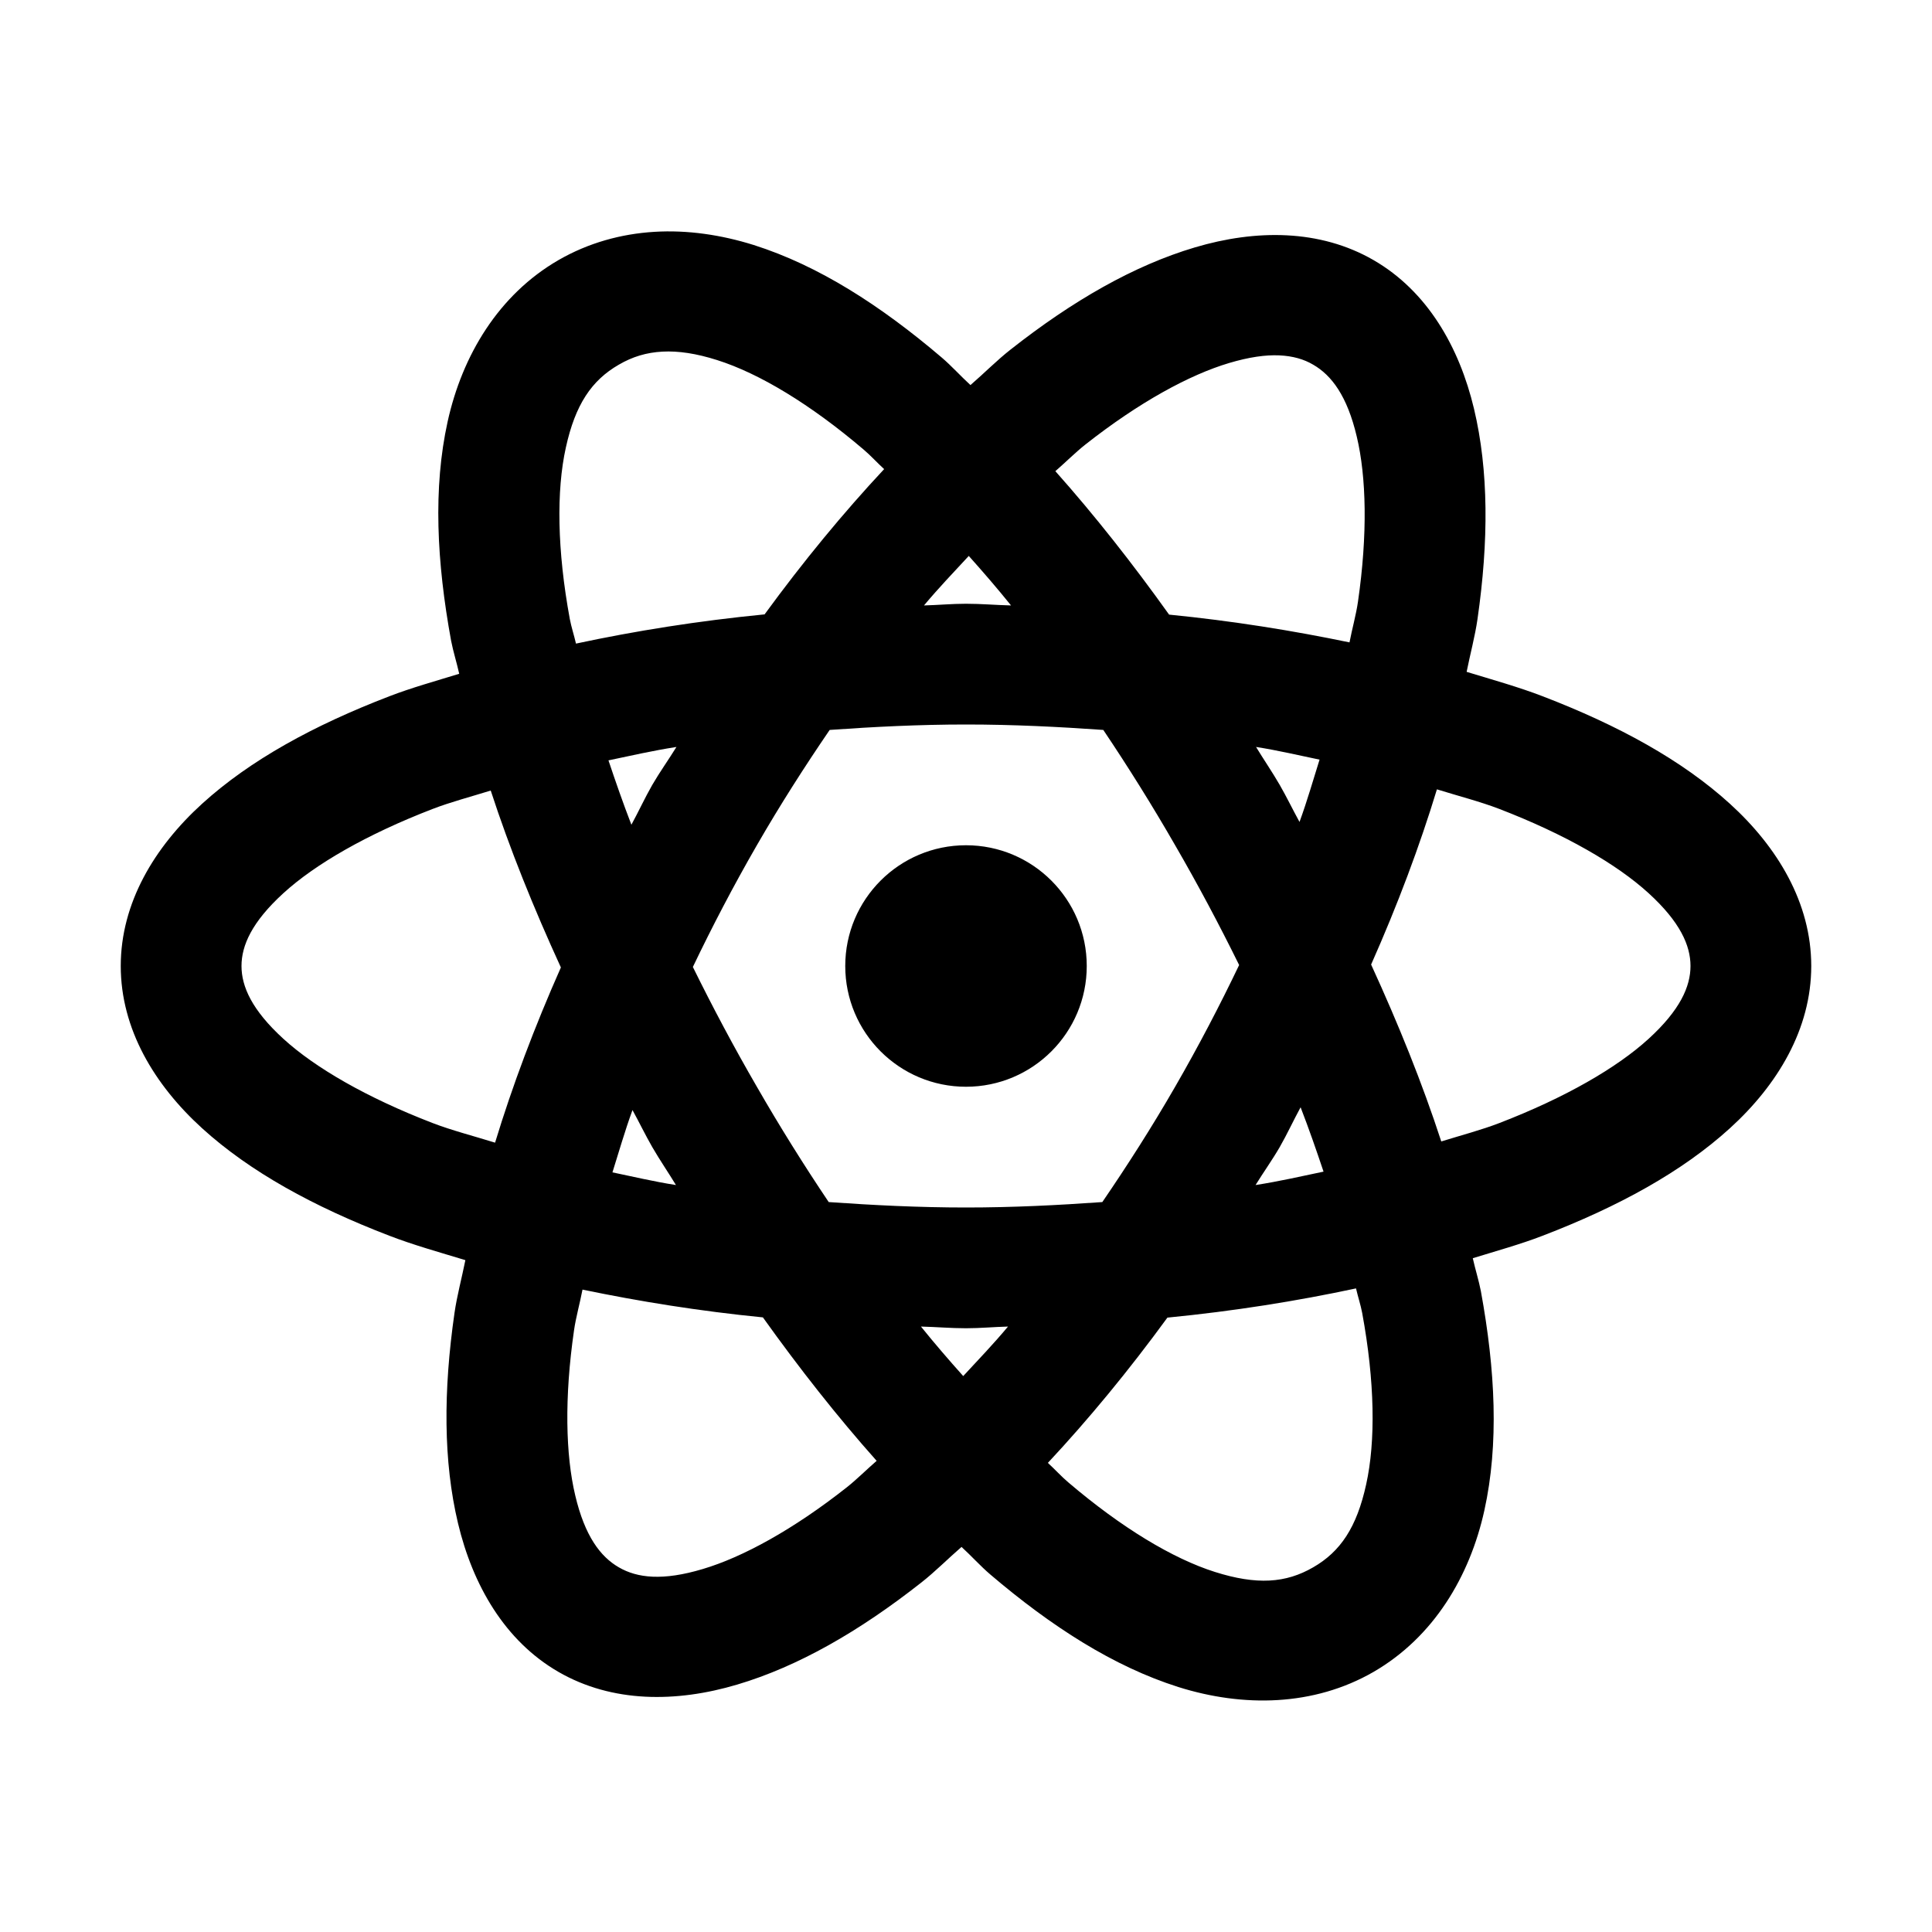
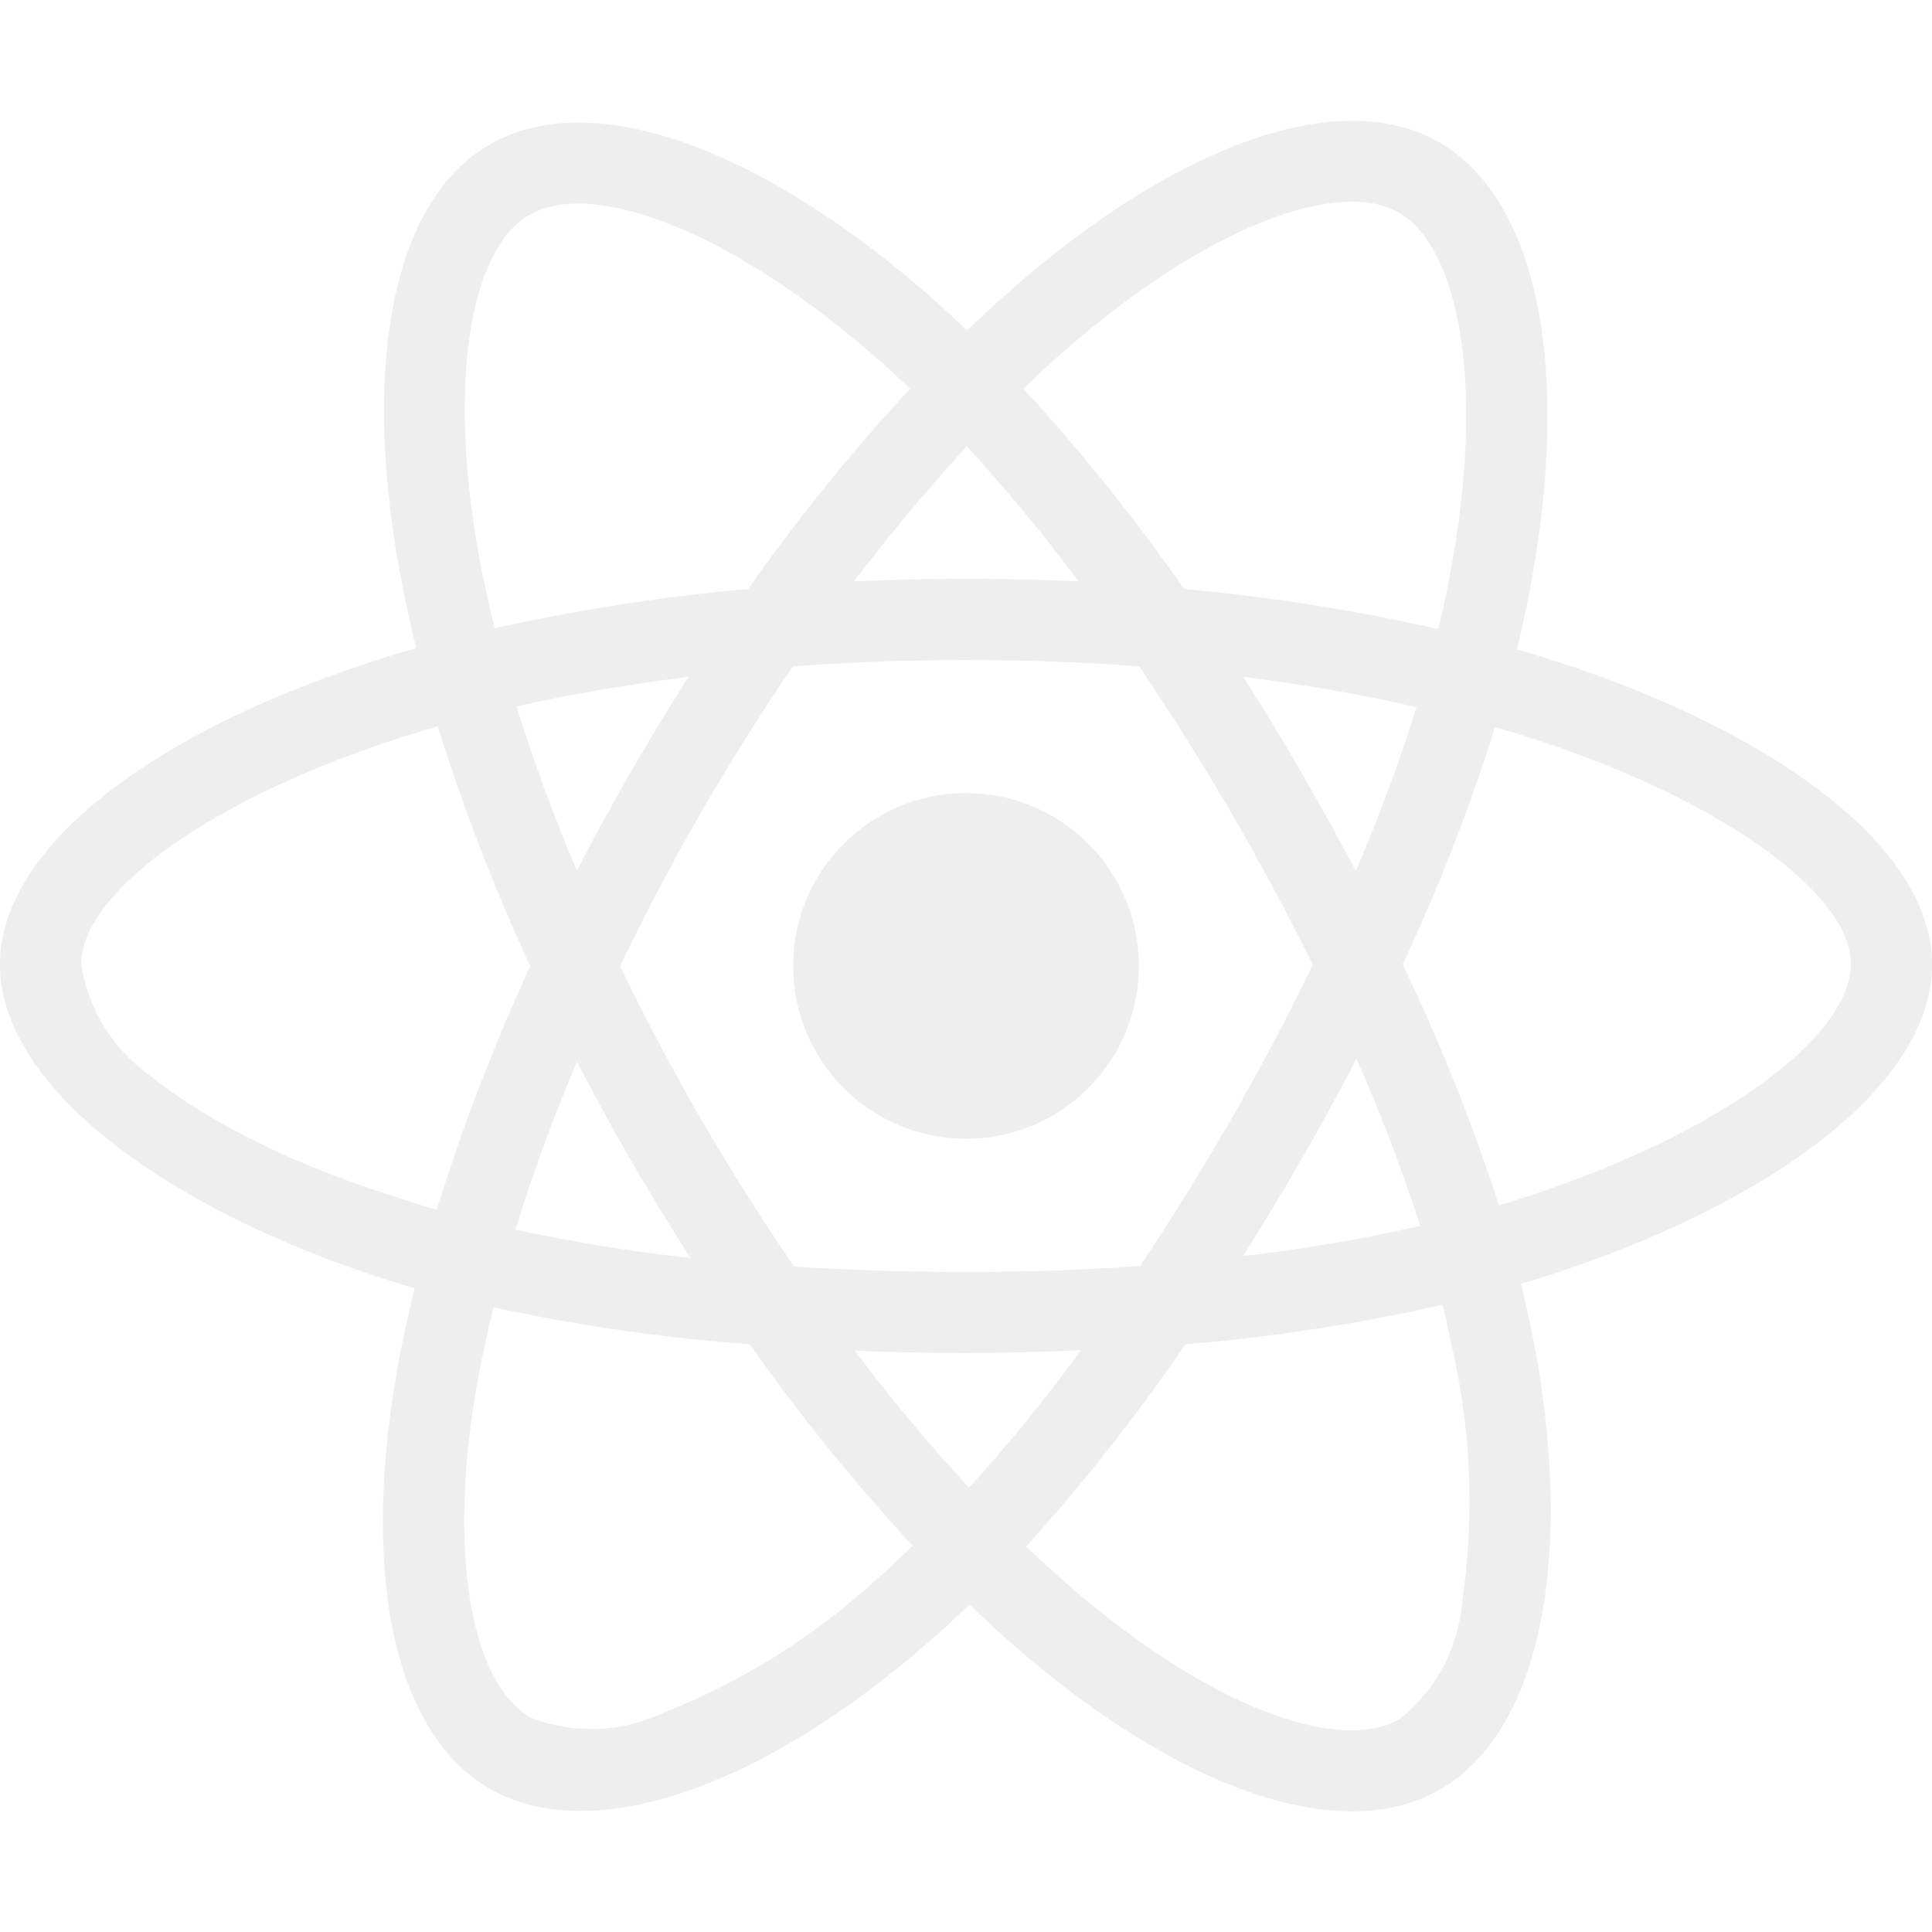
- <svg xmlns="http://www.w3.org/2000/svg" x="0px" y="0px" width="100" height="100" viewBox="0 0 16 16">
-   <path d="M 5.418 1.92 C 5.143 1.937 4.873 2.011 4.625 2.154 C 4.129 2.441 3.828 2.943 3.707 3.492 C 3.586 4.041 3.616 4.652 3.736 5.307 C 3.753 5.395 3.783 5.49 3.803 5.58 C 3.608 5.64 3.403 5.697 3.225 5.766 C 2.597 6.007 2.07 6.296 1.674 6.656 C 1.278 7.016 1 7.479 1 8 C 1 8.521 1.278 8.984 1.674 9.344 C 2.07 9.704 2.597 9.993 3.225 10.234 C 3.419 10.309 3.64 10.371 3.854 10.436 C 3.825 10.581 3.784 10.733 3.764 10.873 C 3.671 11.519 3.671 12.103 3.793 12.615 C 3.915 13.127 4.18 13.589 4.625 13.846 C 5.07 14.103 5.601 14.101 6.105 13.951 C 6.61 13.801 7.118 13.509 7.631 13.105 C 7.741 13.019 7.852 12.907 7.963 12.811 C 8.043 12.884 8.121 12.971 8.201 13.039 C 8.708 13.471 9.222 13.801 9.758 13.971 C 10.294 14.14 10.879 14.132 11.375 13.846 C 11.871 13.559 12.172 13.057 12.293 12.508 C 12.414 11.959 12.384 11.348 12.264 10.693 C 12.247 10.605 12.217 10.51 12.197 10.42 C 12.392 10.36 12.597 10.303 12.775 10.234 C 13.403 9.993 13.93 9.704 14.326 9.344 C 14.722 8.984 15 8.521 15 8 C 15 7.479 14.722 7.016 14.326 6.656 C 13.93 6.296 13.403 6.007 12.775 5.766 C 12.581 5.691 12.36 5.629 12.146 5.564 C 12.175 5.419 12.216 5.267 12.236 5.127 C 12.329 4.481 12.329 3.897 12.207 3.385 C 12.085 2.873 11.82 2.411 11.375 2.154 C 10.93 1.897 10.399 1.899 9.895 2.049 C 9.39 2.199 8.882 2.491 8.369 2.895 C 8.259 2.981 8.148 3.093 8.037 3.189 C 7.957 3.116 7.879 3.029 7.799 2.961 C 7.292 2.529 6.778 2.199 6.242 2.029 C 5.974 1.945 5.693 1.903 5.418 1.92 z M 5.486 2.912 C 5.618 2.905 5.766 2.927 5.939 2.982 C 6.287 3.092 6.712 3.348 7.152 3.723 C 7.208 3.77 7.266 3.834 7.322 3.885 C 6.985 4.246 6.654 4.647 6.332 5.088 C 5.78 5.142 5.261 5.225 4.77 5.33 C 4.755 5.264 4.731 5.191 4.719 5.127 C 4.614 4.558 4.607 4.063 4.686 3.707 C 4.764 3.351 4.899 3.15 5.125 3.02 C 5.238 2.954 5.354 2.919 5.486 2.912 z M 10.594 2.943 C 10.707 2.948 10.799 2.975 10.875 3.02 C 11.028 3.108 11.157 3.28 11.236 3.615 C 11.316 3.95 11.327 4.425 11.246 4.984 C 11.231 5.089 11.197 5.21 11.176 5.32 C 10.704 5.222 10.208 5.142 9.682 5.09 C 9.379 4.666 9.065 4.267 8.74 3.902 C 8.822 3.831 8.908 3.745 8.988 3.682 C 9.432 3.332 9.85 3.104 10.18 3.006 C 10.345 2.957 10.48 2.938 10.594 2.943 z M 8.023 4.604 C 8.141 4.736 8.257 4.87 8.373 5.014 C 8.247 5.011 8.128 5 8 5 C 7.881 5 7.77 5.011 7.652 5.014 C 7.776 4.866 7.899 4.738 8.023 4.604 z M 8 6 C 8.39 6 8.767 6.019 9.137 6.045 C 9.344 6.353 9.544 6.673 9.732 7 C 9.921 7.326 10.098 7.659 10.262 7.992 C 10.102 8.326 9.927 8.662 9.732 9 C 9.539 9.335 9.336 9.652 9.129 9.955 C 8.762 9.981 8.387 10 8 10 C 7.61 10 7.233 9.981 6.863 9.955 C 6.656 9.647 6.456 9.327 6.268 9 C 6.079 8.674 5.902 8.341 5.738 8.008 C 5.898 7.674 6.073 7.338 6.268 7 C 6.461 6.665 6.664 6.348 6.871 6.045 C 7.238 6.019 7.613 6 8 6 z M 5.602 6.186 C 5.536 6.293 5.466 6.39 5.402 6.5 C 5.339 6.61 5.289 6.72 5.229 6.83 C 5.159 6.649 5.098 6.473 5.039 6.297 C 5.226 6.258 5.403 6.217 5.602 6.186 z M 10.402 6.186 C 10.588 6.215 10.753 6.255 10.928 6.291 C 10.874 6.462 10.827 6.629 10.762 6.807 C 10.706 6.705 10.656 6.601 10.598 6.5 C 10.536 6.393 10.466 6.291 10.402 6.186 z M 11.9 6.537 C 12.074 6.591 12.26 6.639 12.416 6.699 C 12.964 6.91 13.391 7.158 13.652 7.396 C 13.914 7.635 14 7.83 14 8 C 14 8.17 13.914 8.365 13.652 8.604 C 13.391 8.842 12.964 9.09 12.416 9.301 C 12.271 9.357 12.097 9.403 11.936 9.453 C 11.779 8.971 11.581 8.481 11.355 7.988 C 11.575 7.492 11.757 7.007 11.9 6.537 z M 4.064 6.547 C 4.221 7.029 4.419 7.519 4.645 8.012 C 4.425 8.508 4.243 8.993 4.1 9.463 C 3.926 9.409 3.74 9.361 3.584 9.301 C 3.036 9.09 2.609 8.842 2.348 8.604 C 2.086 8.365 2 8.17 2 8 C 2 7.83 2.086 7.635 2.348 7.396 C 2.609 7.158 3.036 6.91 3.584 6.699 C 3.729 6.643 3.903 6.597 4.064 6.547 z M 8 7 A 1 1 0 0 0 8 9 A 1 1 0 0 0 8 7 z M 10.771 9.17 C 10.841 9.351 10.902 9.527 10.961 9.703 C 10.774 9.742 10.597 9.783 10.398 9.814 C 10.464 9.707 10.534 9.61 10.598 9.5 C 10.661 9.39 10.711 9.28 10.771 9.17 z M 5.238 9.193 C 5.294 9.295 5.344 9.399 5.402 9.5 C 5.464 9.607 5.534 9.709 5.598 9.814 C 5.412 9.785 5.247 9.745 5.072 9.709 C 5.126 9.538 5.173 9.371 5.238 9.193 z M 11.23 10.67 C 11.245 10.736 11.269 10.809 11.281 10.873 C 11.386 11.442 11.393 11.937 11.314 12.293 C 11.236 12.649 11.101 12.85 10.875 12.98 C 10.649 13.111 10.408 13.128 10.061 13.018 C 9.713 12.908 9.288 12.652 8.848 12.277 C 8.792 12.23 8.734 12.166 8.678 12.115 C 9.015 11.754 9.346 11.353 9.668 10.912 C 10.22 10.858 10.739 10.775 11.23 10.67 z M 4.824 10.68 C 5.296 10.778 5.792 10.858 6.318 10.91 C 6.621 11.334 6.935 11.733 7.26 12.098 C 7.178 12.169 7.092 12.255 7.012 12.318 C 6.568 12.668 6.15 12.896 5.82 12.994 C 5.49 13.093 5.278 13.069 5.125 12.98 C 4.972 12.892 4.843 12.72 4.764 12.385 C 4.684 12.05 4.673 11.575 4.754 11.016 C 4.769 10.911 4.803 10.79 4.824 10.68 z M 7.627 10.986 C 7.753 10.989 7.872 11 8 11 C 8.119 11 8.23 10.989 8.348 10.986 C 8.224 11.134 8.101 11.262 7.977 11.396 C 7.859 11.264 7.743 11.13 7.627 10.986 z" />
+ <svg xmlns="http://www.w3.org/2000/svg" id="SvgjsSvg1233" width="288" height="288" version="1.1">
+   <defs id="SvgjsDefs1234" />
+   <g id="SvgjsG1235">
+     <svg viewBox="0 0 24 24" width="288" height="288">
+       <circle cx="12" cy="11.999" r="2.147" fill="#eeeeee" class="color53C1DE svgShape" />
+       <path fill="#eeeeee" d="M4.514 15.801c.211.07.422.141.638.202-.07.281-.131.558-.188.844-.492 2.602-.108 4.664 1.12 5.372 1.266.731 3.394-.019 5.466-1.833.164-.145.328-.295.492-.455.206.202.422.394.637.581 2.006 1.725 3.989 2.423 5.213 1.716 1.266-.731 1.678-2.948 1.144-5.648a18.477 18.477 0 0 0-.141-.633c.15-.042.295-.089.441-.136 2.705-.895 4.664-2.344 4.664-3.83 0-1.42-1.847-2.798-4.397-3.675v-.001a24.589 24.589 0 0 0-.759-.239c.042-.173.08-.347.117-.52.577-2.794.197-5.038-1.083-5.779-1.233-.708-3.244.028-5.278 1.8-.202.173-.398.356-.586.539a14.702 14.702 0 0 0-.389-.361C9.492 1.851 7.355 1.054 6.075 1.8c-1.228.713-1.594 2.827-1.078 5.469.052.263.108.52.173.783-.3.084-.595.178-.872.277C1.795 9.196 0 10.565 0 11.981c0 1.463 1.912 2.929 4.514 3.82zm6.375 3.819a8.585 8.585 0 0 1-2.644 1.655c-.52.248-1.12.272-1.655.061-.745-.431-1.055-2.086-.633-4.313.052-.262.108-.525.173-.783 1.05.225 2.109.38 3.183.459a24.606 24.606 0 0 0 2.025 2.503c-.15.145-.3.286-.45.417l.001.001zm5.953-8.802a36.56 36.56 0 0 0-.68-1.228c-.23-.398-.469-.792-.717-1.181.755.094 1.477.22 2.152.375a20.737 20.737 0 0 1-.755 2.034zm.009 2.334c.3.68.563 1.369.792 2.077-.727.164-1.462.291-2.203.375a32.717 32.717 0 0 0 1.411-2.452zm-.542-1.166a31.495 31.495 0 0 1-2.146 3.74c-.698.052-1.425.075-2.161.075s-1.448-.023-2.137-.066a28.48 28.48 0 0 1-2.161-3.731h-.002a28.24 28.24 0 0 1 2.147-3.726 29.151 29.151 0 0 1 4.304 0c.398.591.778 1.195 1.139 1.814a32.18 32.18 0 0 1 1.017 1.894zM7.832 9.599c-.23.398-.455.805-.666 1.218a22.302 22.302 0 0 1-.75-2.043c.675-.15 1.392-.272 2.137-.366-.247.389-.491.787-.721 1.191zm-.665 3.59c.216.413.436.821.67 1.224.239.408.483.816.741 1.214a21.23 21.23 0 0 1-2.175-.352c.206-.675.464-1.373.764-2.086zm4.871 5.291a21.873 21.873 0 0 1-1.42-1.701 32.91 32.91 0 0 0 2.808-.005 19.942 19.942 0 0 1-1.388 1.706zm6.127 1.408a2.086 2.086 0 0 1-.774 1.466c-.745.431-2.334-.131-4.05-1.603a20.163 20.163 0 0 1-.595-.539 23.21 23.21 0 0 0 1.978-2.512 23.126 23.126 0 0 0 3.197-.492c.047.192.089.384.127.572a8.54 8.54 0 0 1 .117 3.108zm.407-10.856c.244.07.478.145.703.22 2.184.75 3.717 1.866 3.717 2.719 0 .919-1.636 2.105-3.975 2.878-.131.042-.262.084-.398.122a23.84 23.84 0 0 0-1.195-2.991c.45-.956.83-1.941 1.148-2.948zM13.26 4.326c1.745-1.518 3.371-2.113 4.112-1.687.792.455 1.097 2.292.6 4.706a7.988 7.988 0 0 1-.108.469 24.1 24.1 0 0 0-3.155-.497 23.536 23.536 0 0 0-1.997-2.49c.183-.173.361-.337.548-.501zm-1.25 1.219c.492.534.956 1.096 1.387 1.677a30.883 30.883 0 0 0-2.789 0c.459-.604.933-1.166 1.402-1.677zM6.572 2.672c.788-.459 2.536.197 4.378 1.828.117.103.234.216.356.328a23.643 23.643 0 0 0-2.011 2.488 24.72 24.72 0 0 0-3.15.488c-.061-.239-.112-.483-.164-.727-.441-2.269-.15-3.979.591-4.405zM4.627 9.28c.267-.094.539-.178.811-.258a24.986 24.986 0 0 0 1.148 2.981c-.45.98-.839 1.992-1.162 3.023l-.001.001a11.205 11.205 0 0 1-.581-.183c-.998-.314-2.133-.811-2.953-1.462a2.103 2.103 0 0 1-.881-1.402c0-.858 1.481-1.955 3.619-2.7z" class="color53C1DE svgShape" />
+     </svg>
+   </g>
</svg>
